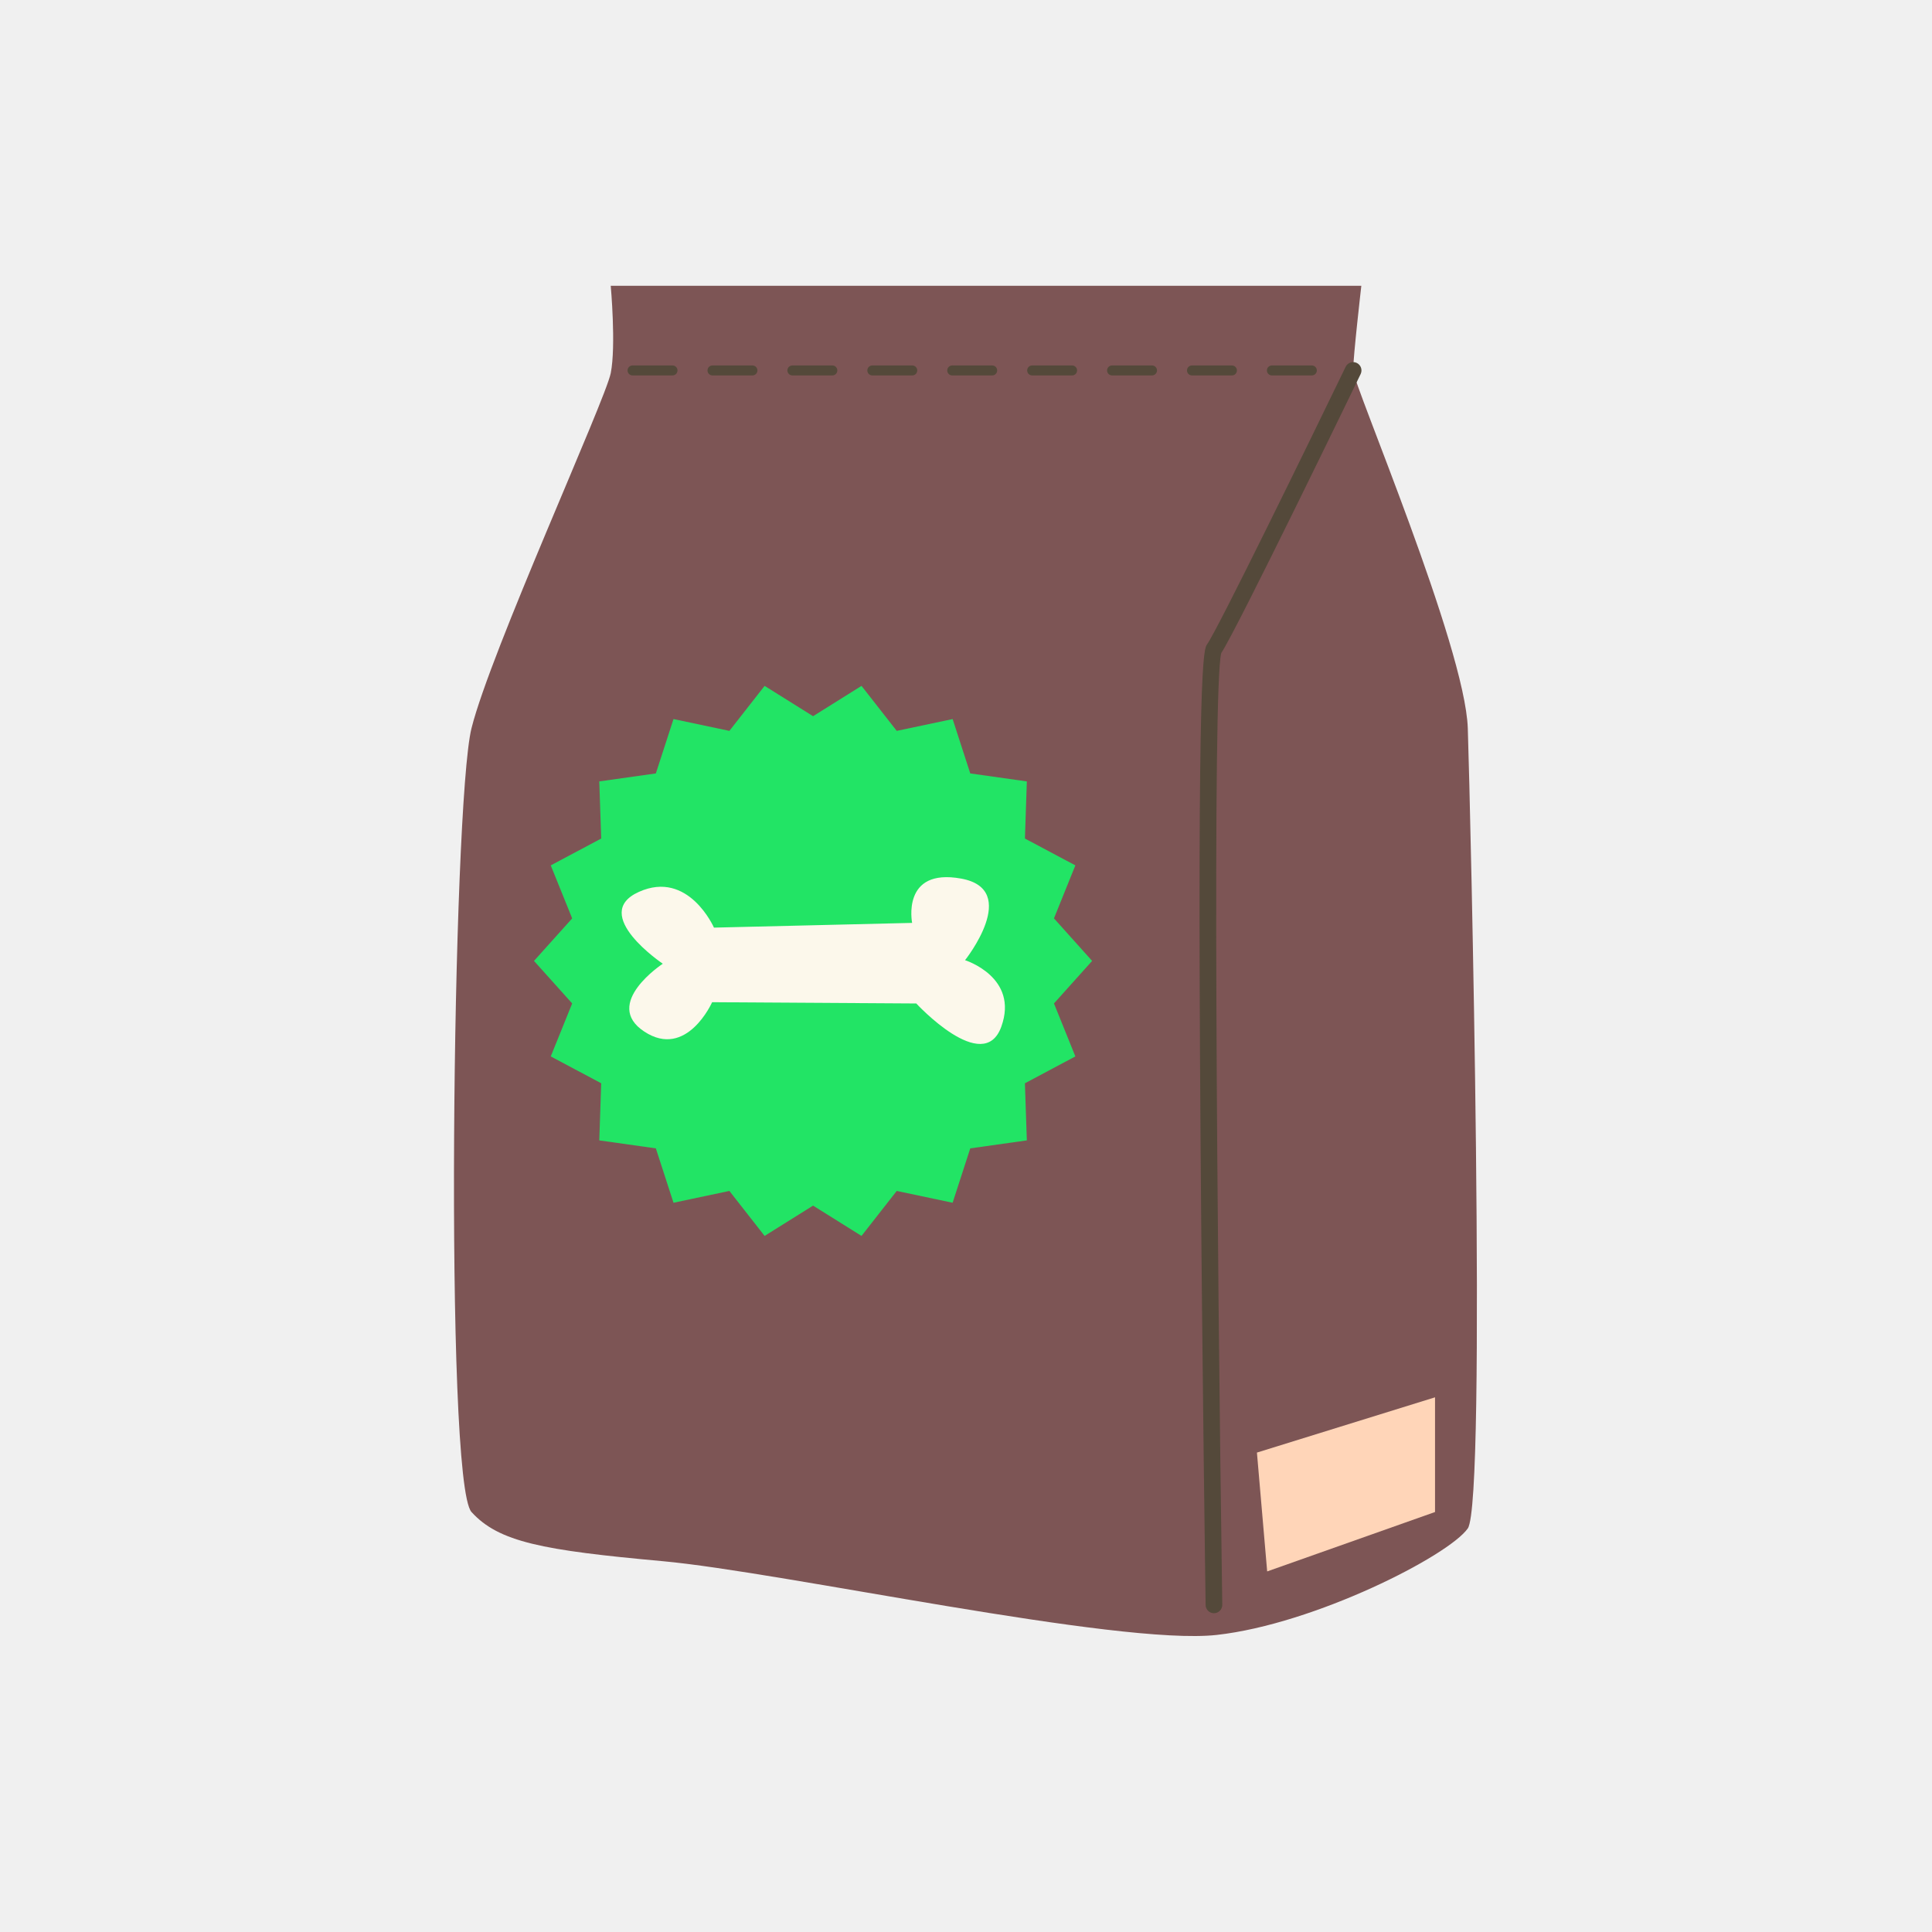
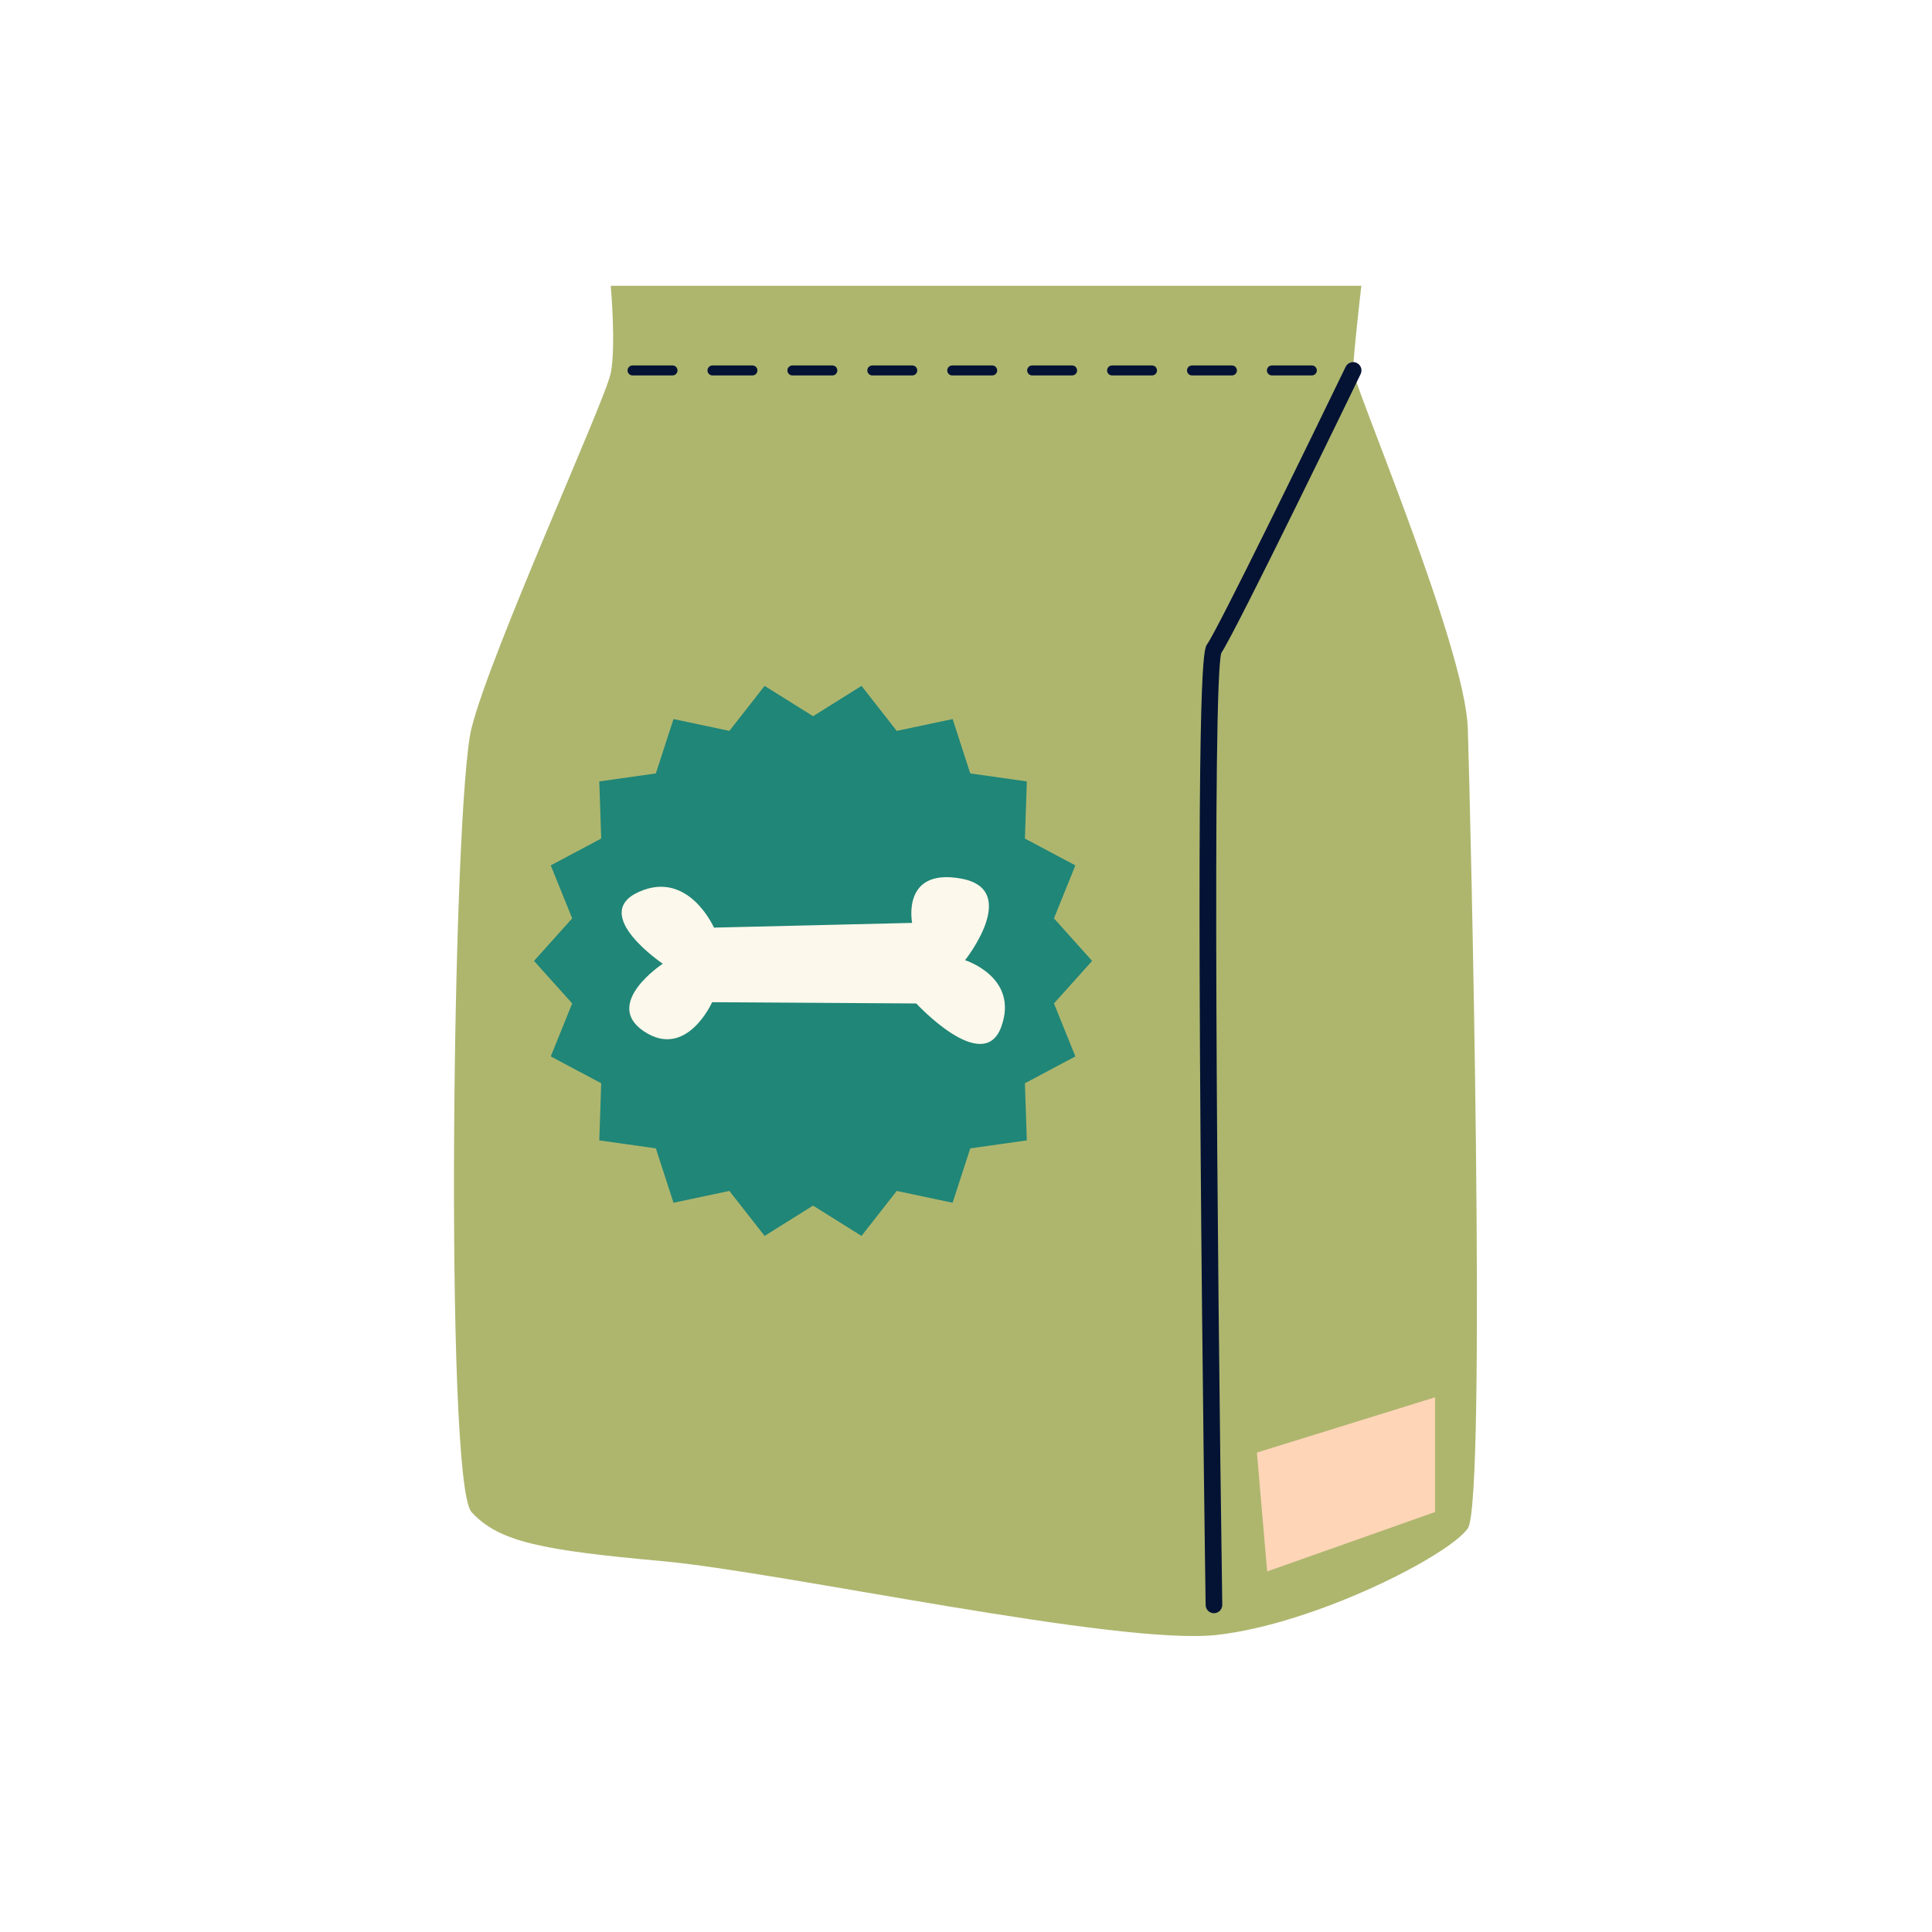
<svg xmlns="http://www.w3.org/2000/svg" width="500" zoomAndPan="magnify" viewBox="0 0 375 375" height="500" preserveAspectRatio="xMidYMid meet" version="1.0">
  <defs>
-     <clipPath id="0cfe9703c3">
+     <clipPath id="b998c93420">
      <path d="M 88 55.477 L 287 55.477 L 287 318 L 88 318 Z M 88 55.477 " clip-rule="nonzero" />
    </clipPath>
  </defs>
-   <g clip-path="url(#0cfe9703c3)">
-     <path fill="#7d5555" d="M 118.543 55.469 C 118.543 55.469 119.602 67.129 118.543 72.434 C 117.48 77.734 95.23 126.504 91.52 141.344 C 87.812 156.188 86.223 287.652 91.52 293.484 C 96.82 299.312 105.297 300.906 128.605 303.023 C 151.918 305.145 217.082 319.457 236.156 317.34 C 255.227 315.219 281.188 301.965 284.898 296.664 C 288.605 291.363 285.426 157.25 284.898 141.344 C 284.367 125.441 262.645 74.551 262.645 71.902 C 262.645 69.25 264.234 55.469 264.234 55.469 L 118.543 55.469 " fill-opacity="1" fill-rule="nonzero" />
+   <rect x="-37.5" width="450" fill="#ffffff" y="-37.5" height="450" fill-opacity="1" />
+   <rect x="-37.5" width="450" fill="#ffffff" y="-37.5" height="450" fill-opacity="1" />
+   <rect x="-37.5" width="450" fill="#ffffff" y="-37.5" height="450" fill-opacity="1" />
+   <g clip-path="url(#b998c93420)">
+     <path fill="#aeb66e" d="M 118.543 55.469 C 118.543 55.469 119.602 67.129 118.543 72.434 C 117.48 77.734 95.23 126.504 91.52 141.344 C 87.812 156.188 86.223 287.652 91.52 293.484 C 96.82 299.312 105.297 300.906 128.605 303.023 C 151.918 305.145 217.082 319.457 236.156 317.34 C 255.227 315.219 281.188 301.965 284.898 296.664 C 288.605 291.363 285.426 157.25 284.898 141.344 C 284.367 125.441 262.645 74.551 262.645 71.902 C 262.645 69.25 264.234 55.469 264.234 55.469 L 118.543 55.469 " fill-opacity="1" fill-rule="nonzero" />
  </g>
-   <path fill="#54493a" d="M 235.625 313.125 C 234.746 313.125 234.023 312.414 234.012 311.531 C 234.004 311.074 233.344 265.543 233.016 220.145 C 232.352 127.777 233.625 125.992 234.312 125.031 C 236.418 122.082 254.43 85.172 261.191 71.195 C 261.578 70.395 262.547 70.055 263.348 70.445 C 264.152 70.836 264.488 71.805 264.098 72.605 C 263.113 74.645 240.203 121.969 237.047 126.754 C 235.309 133.051 236.207 240.465 237.242 311.484 C 237.254 312.375 236.543 313.109 235.648 313.125 L 235.625 313.125 " fill-opacity="1" fill-rule="nonzero" />
-   <path fill="#22e465" d="M 211.98 186.512 L 204.574 194.766 L 208.727 205.051 L 198.934 210.262 L 199.309 221.348 L 188.328 222.898 L 184.902 233.453 L 174.055 231.16 L 167.219 239.891 L 157.816 234.008 L 148.41 239.891 L 141.574 231.16 L 130.727 233.453 L 127.301 222.898 L 116.32 221.348 L 116.695 210.262 L 106.902 205.051 L 111.059 194.766 L 103.648 186.512 L 111.059 178.258 L 106.902 167.969 L 116.695 162.758 L 116.32 151.672 L 127.301 150.121 L 130.727 139.57 L 141.574 141.863 L 148.41 133.129 L 157.816 139.012 L 167.219 133.129 L 174.055 141.863 L 184.906 139.57 L 188.328 150.121 L 199.309 151.672 L 198.938 162.762 L 208.727 167.969 L 204.574 178.254 L 211.98 186.512 " fill-opacity="1" fill-rule="nonzero" />
+   <path fill="#041334" d="M 235.625 313.125 C 234.746 313.125 234.023 312.414 234.012 311.531 C 234.004 311.074 233.344 265.543 233.016 220.145 C 232.352 127.777 233.625 125.992 234.312 125.031 C 236.418 122.082 254.43 85.172 261.191 71.195 C 261.578 70.395 262.547 70.055 263.348 70.445 C 264.152 70.836 264.488 71.805 264.098 72.605 C 263.113 74.645 240.203 121.969 237.047 126.754 C 235.309 133.051 236.207 240.465 237.242 311.484 C 237.254 312.375 236.543 313.109 235.648 313.125 L 235.625 313.125 " fill-opacity="1" fill-rule="nonzero" />
+   <path fill="#208677" d="M 211.98 186.512 L 204.574 194.766 L 208.727 205.051 L 198.934 210.262 L 199.309 221.348 L 188.328 222.898 L 184.902 233.453 L 174.055 231.16 L 167.219 239.891 L 157.816 234.008 L 148.41 239.891 L 141.574 231.16 L 130.727 233.453 L 127.301 222.898 L 116.32 221.348 L 116.695 210.262 L 106.902 205.051 L 111.059 194.766 L 103.648 186.512 L 111.059 178.258 L 106.902 167.969 L 116.695 162.758 L 116.32 151.672 L 127.301 150.121 L 130.727 139.57 L 141.574 141.863 L 148.41 133.129 L 157.816 139.012 L 167.219 133.129 L 174.055 141.863 L 184.906 139.57 L 188.328 150.121 L 199.309 151.672 L 198.938 162.762 L 208.727 167.969 L 204.574 178.254 L 211.98 186.512 " fill-opacity="1" fill-rule="nonzero" />
  <path fill="#ffd5b8" d="M 243.969 281.945 L 245.957 305.012 L 278.539 293.48 L 278.539 271.219 L 243.969 281.945 " fill-opacity="1" fill-rule="nonzero" />
  <path fill="#fcf8eb" d="M 138.578 180.051 L 177.043 179.133 C 177.043 179.133 174.898 168.41 186.562 170.535 C 198.23 172.66 187.316 186.371 187.316 186.371 C 187.316 186.371 197.82 189.656 194.355 199.277 C 190.891 208.895 177.848 194.773 177.848 194.773 L 138.223 194.527 C 138.223 194.527 133.293 205.648 125.059 200.23 C 116.82 194.816 128.648 187.059 128.648 187.059 C 128.648 187.059 114.371 177.461 124 173.117 C 133.629 168.77 138.578 180.051 138.578 180.051 " fill-opacity="1" fill-rule="nonzero" />
-   <path fill="#54493a" d="M 130.535 72.871 L 122.777 72.871 C 122.246 72.871 121.809 72.438 121.809 71.902 C 121.809 71.367 122.246 70.934 122.777 70.934 L 130.535 70.934 C 131.07 70.934 131.504 71.367 131.504 71.902 C 131.504 72.438 131.07 72.871 130.535 72.871 Z M 146.047 72.871 L 138.293 72.871 C 137.758 72.871 137.324 72.438 137.324 71.902 C 137.324 71.367 137.758 70.934 138.293 70.934 L 146.047 70.934 C 146.582 70.934 147.016 71.367 147.016 71.902 C 147.016 72.438 146.582 72.871 146.047 72.871 Z M 161.559 72.871 L 153.805 72.871 C 153.27 72.871 152.832 72.438 152.832 71.902 C 152.832 71.367 153.27 70.934 153.805 70.934 L 161.559 70.934 C 162.094 70.934 162.527 71.367 162.527 71.902 C 162.527 72.438 162.094 72.871 161.559 72.871 Z M 177.07 72.871 L 169.316 72.871 C 168.781 72.871 168.348 72.438 168.348 71.902 C 168.348 71.367 168.781 70.934 169.316 70.934 L 177.07 70.934 C 177.605 70.934 178.039 71.367 178.039 71.902 C 178.039 72.438 177.605 72.871 177.07 72.871 Z M 192.582 72.871 L 184.824 72.871 C 184.289 72.871 183.859 72.438 183.859 71.902 C 183.859 71.367 184.289 70.934 184.824 70.934 L 192.582 70.934 C 193.117 70.934 193.551 71.367 193.551 71.902 C 193.551 72.438 193.117 72.871 192.582 72.871 Z M 208.094 72.871 L 200.34 72.871 C 199.805 72.871 199.371 72.438 199.371 71.902 C 199.371 71.367 199.805 70.934 200.34 70.934 L 208.094 70.934 C 208.629 70.934 209.062 71.367 209.062 71.902 C 209.062 72.438 208.629 72.871 208.094 72.871 Z M 223.605 72.871 L 215.852 72.871 C 215.316 72.871 214.883 72.438 214.883 71.902 C 214.883 71.367 215.316 70.934 215.852 70.934 L 223.605 70.934 C 224.141 70.934 224.574 71.367 224.574 71.902 C 224.574 72.438 224.141 72.871 223.605 72.871 Z M 239.117 72.871 L 231.363 72.871 C 230.828 72.871 230.395 72.438 230.395 71.902 C 230.395 71.367 230.828 70.934 231.363 70.934 L 239.117 70.934 C 239.652 70.934 240.086 71.367 240.086 71.902 C 240.086 72.438 239.652 72.871 239.117 72.871 Z M 254.629 72.871 L 246.875 72.871 C 246.34 72.871 245.906 72.438 245.906 71.902 C 245.906 71.367 246.34 70.934 246.875 70.934 L 254.629 70.934 C 255.164 70.934 255.598 71.367 255.598 71.902 C 255.598 72.438 255.164 72.871 254.629 72.871 " fill-opacity="1" fill-rule="nonzero" />
+   <path fill="#041334" d="M 130.535 72.871 L 122.777 72.871 C 122.246 72.871 121.809 72.438 121.809 71.902 C 121.809 71.367 122.246 70.934 122.777 70.934 L 130.535 70.934 C 131.07 70.934 131.504 71.367 131.504 71.902 C 131.504 72.438 131.07 72.871 130.535 72.871 Z M 146.047 72.871 L 138.293 72.871 C 137.758 72.871 137.324 72.438 137.324 71.902 C 137.324 71.367 137.758 70.934 138.293 70.934 L 146.047 70.934 C 146.582 70.934 147.016 71.367 147.016 71.902 C 147.016 72.438 146.582 72.871 146.047 72.871 Z M 161.559 72.871 L 153.805 72.871 C 153.27 72.871 152.832 72.438 152.832 71.902 C 152.832 71.367 153.27 70.934 153.805 70.934 L 161.559 70.934 C 162.094 70.934 162.527 71.367 162.527 71.902 C 162.527 72.438 162.094 72.871 161.559 72.871 Z M 177.07 72.871 L 169.316 72.871 C 168.781 72.871 168.348 72.438 168.348 71.902 C 168.348 71.367 168.781 70.934 169.316 70.934 L 177.07 70.934 C 177.605 70.934 178.039 71.367 178.039 71.902 C 178.039 72.438 177.605 72.871 177.07 72.871 Z M 192.582 72.871 L 184.824 72.871 C 184.289 72.871 183.859 72.438 183.859 71.902 C 183.859 71.367 184.289 70.934 184.824 70.934 L 192.582 70.934 C 193.117 70.934 193.551 71.367 193.551 71.902 C 193.551 72.438 193.117 72.871 192.582 72.871 Z M 208.094 72.871 L 200.34 72.871 C 199.805 72.871 199.371 72.438 199.371 71.902 C 199.371 71.367 199.805 70.934 200.34 70.934 L 208.094 70.934 C 208.629 70.934 209.062 71.367 209.062 71.902 C 209.062 72.438 208.629 72.871 208.094 72.871 Z M 223.605 72.871 L 215.852 72.871 C 215.316 72.871 214.883 72.438 214.883 71.902 C 214.883 71.367 215.316 70.934 215.852 70.934 L 223.605 70.934 C 224.141 70.934 224.574 71.367 224.574 71.902 C 224.574 72.438 224.141 72.871 223.605 72.871 Z M 239.117 72.871 L 231.363 72.871 C 230.828 72.871 230.395 72.438 230.395 71.902 C 230.395 71.367 230.828 70.934 231.363 70.934 L 239.117 70.934 C 239.652 70.934 240.086 71.367 240.086 71.902 C 240.086 72.438 239.652 72.871 239.117 72.871 Z M 254.629 72.871 L 246.875 72.871 C 246.34 72.871 245.906 72.438 245.906 71.902 C 245.906 71.367 246.34 70.934 246.875 70.934 L 254.629 70.934 C 255.164 70.934 255.598 71.367 255.598 71.902 C 255.598 72.438 255.164 72.871 254.629 72.871 " fill-opacity="1" fill-rule="nonzero" />
</svg>
